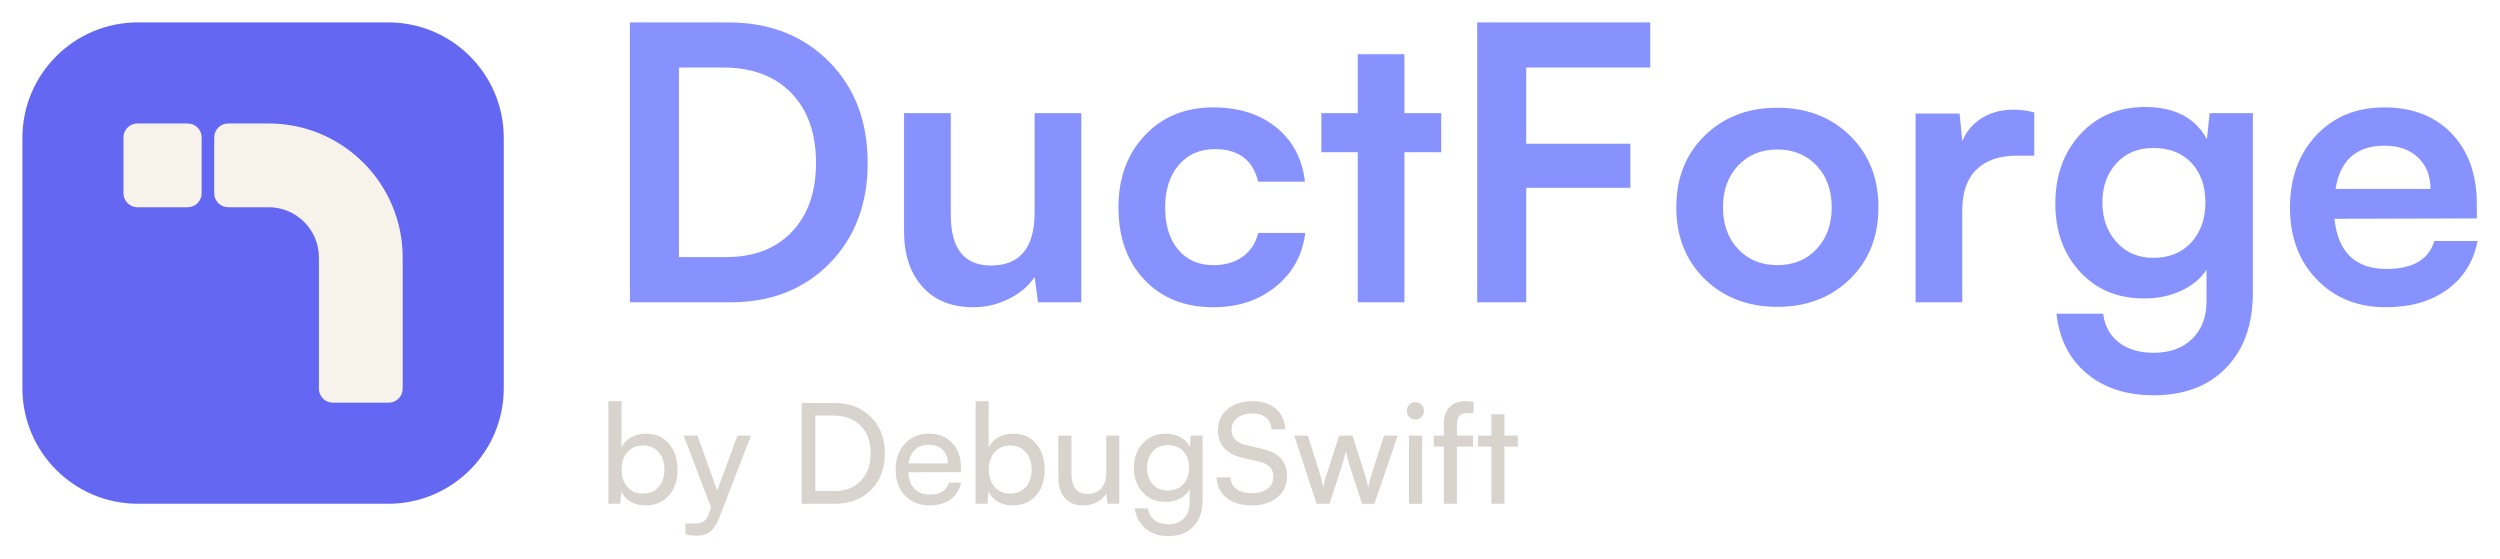
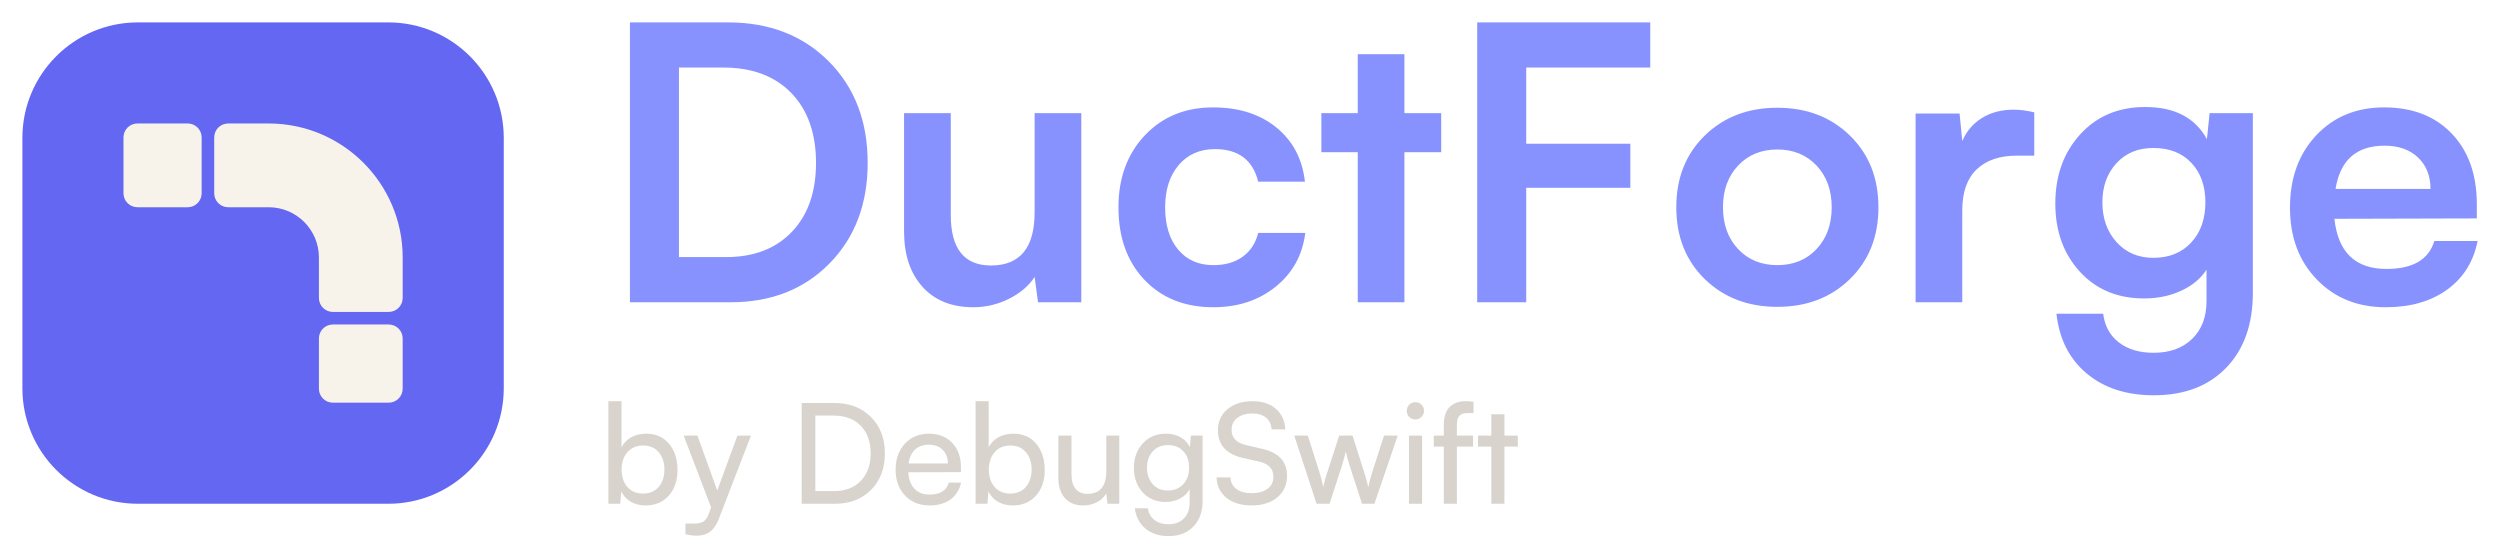
<svg xmlns="http://www.w3.org/2000/svg" viewBox="-5.76 -5.76 643.16 143.68" width="643.16" height="143.68" role="img" aria-label="DuctForge by DebugSwift">
  <path d="M29.722 0L94.118 0A29.722 29.722 0 0 1 123.84 29.722L123.84 94.118A29.722 29.722 0 0 1 94.118 123.84L29.722 123.84A29.722 29.722 0 0 1 0 94.118L0 29.722A29.722 29.722 0 0 1 29.722 0Z" fill="#6467F2" />
-   <path d="M37.5 0L52 0A48 48 0 0 1 100 48L100 95A5 5 0 0 1 95 100L75 100A5 5 0 0 1 70 95L70 48A18 18 0 0 0 52 30L37.5 30A5 5 0 0 1 32.5 25L32.5 5A5 5 0 0 1 37.5 0ZM5 0L23 0A5 5 0 0 1 28 5L28 25A5 5 0 0 1 23 30L5 30A5 5 0 0 1 0 25L0 5A5 5 0 0 1 5 0Z" fill="#F7F3EB" fill-rule="evenodd" transform="translate(26.006 26.006) scale(0.71827)" />
+   <path d="M37.5 0L52 0A48 48 0 0 1 100 48L100 62.5A5 5 0 0 1 95 67.5L75 67.5A5 5 0 0 1 70 62.5L70 48A18 18 0 0 0 52 30L37.5 30A5 5 0 0 1 32.5 25L32.5 5A5 5 0 0 1 37.5 0ZM5 0L23 0A5 5 0 0 1 28 5L28 25A5 5 0 0 1 23 30L5 30A5 5 0 0 1 0 25L0 5A5 5 0 0 1 5 0ZM75 72L95 72A5 5 0 0 1 100 77L100 95A5 5 0 0 1 95 100L75 100A5 5 0 0 1 70 95L70 77A5 5 0 0 1 75 72Z" fill="#F7F3EB" fill-rule="evenodd" transform="translate(26.006 26.006) scale(0.71827)" />
  <path d="M33.88 0L7.98 0L7.98 -72L33.19 -72Q49.15 -72 59.15 -61.95Q69.14 -51.91 69.14 -35.85Q69.14 -19.99 59.34 -10Q49.54 0 33.88 0ZM32.01 -60.38L20.59 -60.38L20.59 -11.62L32.7 -11.62Q43.44 -11.62 49.64 -18.12Q55.85 -24.62 55.85 -35.85Q55.85 -47.28 49.49 -53.83Q43.14 -60.38 32.01 -60.38ZM112.09 -48.66L124.1 -48.66L124.1 0L112.97 0L112.09 -6.5Q109.82 -3.05 105.49 -0.89Q101.15 1.28 96.33 1.28Q87.96 1.28 83.23 -3.99Q78.5 -9.26 78.5 -18.22L78.5 -48.66L90.52 -48.66L90.52 -22.46Q90.52 -9.46 100.86 -9.46Q112.09 -9.46 112.09 -23.15L112.09 -48.66ZM133.66 -24.43Q133.66 -35.75 140.45 -42.94Q147.25 -50.13 157.99 -50.13Q167.93 -50.13 174.29 -44.96Q180.64 -39.79 181.63 -31.03L169.61 -31.03Q167.54 -39.4 158.48 -39.4Q152.67 -39.4 149.17 -35.31Q145.67 -31.22 145.67 -24.43Q145.67 -17.53 149.02 -13.54Q152.37 -9.55 158.08 -9.55Q162.62 -9.55 165.62 -11.72Q168.62 -13.89 169.61 -17.83L181.72 -17.83Q180.64 -9.26 174.09 -3.99Q167.54 1.28 158.08 1.28Q147.05 1.28 140.36 -5.76Q133.66 -12.8 133.66 -24.43ZM207.23 0L195.22 0L195.22 -38.61L185.86 -38.61L185.86 -48.66L195.22 -48.66L195.22 -63.82L207.23 -63.82L207.23 -48.66L216.69 -48.66L216.69 -38.61L207.23 -38.61L207.23 0ZM265.35 -29.45L238.56 -29.45L238.56 0L225.95 0L225.95 -72L270.47 -72L270.47 -60.38L238.56 -60.38L238.56 -40.78L265.35 -40.78L265.35 -29.45ZM284.5 -5.96Q277.17 -13.1 277.17 -24.43Q277.17 -35.75 284.5 -42.89Q291.84 -50.04 303.17 -50.04Q314.5 -50.04 321.83 -42.89Q329.17 -35.75 329.17 -24.43Q329.17 -13.1 321.83 -5.96Q314.5 1.18 303.17 1.18Q291.84 1.18 284.5 -5.96ZM293.07 -35.16Q289.18 -31.03 289.18 -24.43Q289.18 -17.83 293.07 -13.69Q296.96 -9.55 303.17 -9.55Q309.37 -9.55 313.26 -13.69Q317.15 -17.83 317.15 -24.43Q317.15 -31.03 313.26 -35.16Q309.37 -39.3 303.17 -39.3Q296.96 -39.3 293.07 -35.16ZM369.26 -48.85L369.26 -37.72L364.83 -37.72Q358.13 -37.72 354.44 -34.18Q350.74 -30.63 350.74 -23.64L350.74 0L338.73 0L338.73 -48.56L350.05 -48.56L350.74 -41.47Q352.32 -45.21 355.76 -47.38Q359.21 -49.54 363.94 -49.54Q366.5 -49.54 369.26 -48.85ZM374.68 -25.41Q374.68 -36.15 381.08 -43.19Q387.48 -50.23 397.82 -50.23Q409.15 -50.23 413.68 -41.96L414.37 -48.66L425.5 -48.66L425.5 -2.46Q425.5 9.75 418.65 16.84Q411.81 23.93 399.99 23.93Q389.45 23.93 382.75 18.32Q376.05 12.71 374.97 2.95L386.99 2.95Q387.58 7.68 391.03 10.34Q394.47 13 399.99 13Q406.19 13 409.89 9.41Q413.58 5.81 413.58 -0.3L413.58 -8.37Q411.32 -4.92 407.03 -2.95Q402.75 -0.98 397.53 -0.98Q387.28 -0.98 380.98 -7.88Q374.68 -14.77 374.68 -25.41ZM386.79 -25.71Q386.79 -19.5 390.44 -15.46Q394.08 -11.43 399.89 -11.43Q406 -11.43 409.64 -15.37Q413.29 -19.31 413.29 -25.71Q413.29 -32.01 409.69 -35.85Q406.1 -39.69 399.89 -39.69Q393.98 -39.69 390.39 -35.75Q386.79 -31.81 386.79 -25.71ZM459.68 1.28Q448.84 1.28 441.95 -5.86Q435.05 -13 435.05 -24.33Q435.05 -35.75 441.8 -42.94Q448.55 -50.13 459.28 -50.13Q470.22 -50.13 476.67 -43.39Q483.12 -36.64 483.12 -25.21L483.12 -21.57L446.48 -21.47Q447.86 -8.57 459.87 -8.57Q470.02 -8.57 472.19 -15.76L483.32 -15.76Q481.74 -7.78 475.49 -3.25Q469.23 1.28 459.68 1.28ZM459.38 -40.28Q448.55 -40.28 446.77 -29.15L471.2 -29.15Q471.2 -34.18 468 -37.23Q464.8 -40.28 459.38 -40.28Z" fill="#8792FE" transform="translate(148.32 72)" />
  <path d="M5.49 0L2.44 0L2.44 -26.39L5.81 -26.39L5.81 -14.52Q6.67 -16.2 8.34 -17.12Q10 -18.03 12.19 -18.03Q15.88 -18.03 18.05 -15.42Q20.22 -12.8 20.22 -8.68Q20.22 -4.62 17.98 -2.1Q15.74 0.43 11.97 0.43Q9.86 0.43 8.23 -0.5Q6.6 -1.43 5.74 -3.19L5.49 0ZM5.84 -8.82Q5.84 -6.02 7.33 -4.32Q8.82 -2.62 11.36 -2.62Q13.91 -2.62 15.38 -4.34Q16.85 -6.06 16.85 -8.82Q16.85 -11.54 15.38 -13.26Q13.91 -14.99 11.36 -14.99Q8.82 -14.99 7.33 -13.26Q5.84 -11.54 5.84 -8.82ZM22.26 7.85L22.26 5.09L24.52 5.09Q25.96 5.09 26.82 4.62Q27.68 4.16 28.25 2.62L28.86 0.93L21.8 -17.53L25.35 -17.53L30.44 -3.41L35.64 -17.53L39.11 -17.53L30.83 3.94Q29.94 6.17 28.59 7.19Q27.25 8.21 25.2 8.21Q23.77 8.21 22.26 7.85ZM60.73 0L52.16 0L52.16 -25.92L60.59 -25.92Q66.4 -25.92 69.98 -22.33Q73.57 -18.75 73.57 -12.94Q73.57 -7.17 70.02 -3.59Q66.47 0 60.73 0ZM60.34 -22.69L55.68 -22.69L55.68 -3.26L60.48 -3.26Q64.82 -3.26 67.36 -5.88Q69.91 -8.5 69.91 -12.94Q69.91 -17.46 67.35 -20.08Q64.78 -22.69 60.34 -22.69ZM85.04 0.43Q81.17 0.43 78.75 -2.12Q76.33 -4.66 76.33 -8.75Q76.33 -12.87 78.71 -15.45Q81.09 -18.03 84.89 -18.03Q88.62 -18.03 90.88 -15.67Q93.14 -13.3 93.14 -9.39L93.14 -8.14L79.59 -8.1Q79.77 -5.34 81.18 -3.85Q82.6 -2.37 85.11 -2.37Q89.12 -2.37 90.02 -5.45L93.18 -5.45Q92.53 -2.62 90.42 -1.09Q88.3 0.43 85.04 0.43ZM84.89 -15.2Q82.71 -15.2 81.35 -13.95Q79.98 -12.69 79.66 -10.36L89.77 -10.36Q89.77 -12.55 88.44 -13.87Q87.12 -15.2 84.89 -15.2ZM99.95 0L96.9 0L96.9 -26.39L100.27 -26.39L100.27 -14.52Q101.13 -16.2 102.8 -17.12Q104.47 -18.03 106.66 -18.03Q110.35 -18.03 112.52 -15.42Q114.69 -12.8 114.69 -8.68Q114.69 -4.62 112.45 -2.1Q110.2 0.43 106.44 0.43Q104.33 0.43 102.69 -0.5Q101.06 -1.43 100.2 -3.19L99.95 0ZM100.31 -8.82Q100.31 -6.02 101.8 -4.32Q103.29 -2.62 105.83 -2.62Q108.38 -2.62 109.85 -4.34Q111.32 -6.06 111.32 -8.82Q111.32 -11.54 109.85 -13.26Q108.38 -14.99 105.83 -14.99Q103.29 -14.99 101.8 -13.26Q100.31 -11.54 100.31 -8.82ZM130.53 -17.53L133.87 -17.53L133.87 0L130.85 0L130.5 -2.65Q129.74 -1.25 128.13 -0.41Q126.52 0.43 124.58 0.43Q121.57 0.43 119.88 -1.47Q118.2 -3.37 118.2 -6.63L118.2 -17.53L121.57 -17.53L121.57 -7.74Q121.57 -2.55 125.76 -2.55Q128.09 -2.55 129.31 -4.02Q130.53 -5.49 130.53 -8.28L130.53 -17.53ZM137.63 -9.21Q137.63 -13.01 139.91 -15.52Q142.18 -18.03 145.91 -18.03Q148.03 -18.03 149.62 -17.12Q151.22 -16.2 152.04 -14.56L152.29 -17.53L155.3 -17.53L155.3 -0.72Q155.3 3.44 152.92 5.88Q150.54 8.32 146.52 8.32Q142.94 8.32 140.64 6.42Q138.35 4.52 137.85 1.18L141.22 1.18Q141.54 3.12 142.94 4.19Q144.33 5.27 146.52 5.27Q149 5.27 150.48 3.78Q151.97 2.29 151.97 -0.22L151.97 -3.73Q151.11 -2.19 149.48 -1.33Q147.85 -0.47 145.77 -0.47Q142.11 -0.47 139.87 -2.96Q137.63 -5.45 137.63 -9.21ZM141 -9.29Q141 -6.74 142.45 -5.07Q143.9 -3.41 146.34 -3.41Q148.85 -3.41 150.34 -5.04Q151.83 -6.67 151.83 -9.29Q151.83 -11.87 150.38 -13.48Q148.92 -15.09 146.38 -15.09Q143.9 -15.09 142.45 -13.44Q141 -11.79 141 -9.29ZM159.25 -18.93Q159.25 -22.26 161.7 -24.32Q164.16 -26.39 168.18 -26.39Q171.87 -26.39 174.13 -24.45Q176.39 -22.51 176.6 -19.14L173.05 -19.14Q172.91 -21.08 171.62 -22.16Q170.33 -23.23 168.14 -23.23Q165.7 -23.23 164.23 -22.08Q162.76 -20.94 162.76 -19.04Q162.76 -15.99 166.38 -15.13L170.65 -14.13Q177.03 -12.66 177.03 -7.21Q177.03 -3.73 174.54 -1.65Q172.05 0.43 167.89 0.43Q163.91 0.43 161.47 -1.51Q159.03 -3.44 158.89 -6.78L162.48 -6.78Q162.55 -4.91 164 -3.82Q165.45 -2.72 167.89 -2.72Q170.47 -2.72 171.99 -3.85Q173.52 -4.98 173.52 -6.92Q173.52 -10 169.93 -10.83L165.67 -11.79Q159.25 -13.26 159.25 -18.93ZM184.63 0L178.89 -17.53L182.37 -17.53L185.28 -8.42Q185.92 -6.31 186.35 -4.27Q186.67 -6.06 187.5 -8.42L190.44 -17.53L193.88 -17.53L196.78 -8.42Q197.39 -6.56 197.93 -4.27Q198.36 -6.27 199.04 -8.42L201.98 -17.53L205.5 -17.53L199.51 0L196.32 0L193.27 -9.39Q192.45 -11.9 192.16 -13.48Q191.91 -12.33 191.01 -9.36L187.96 0L184.63 0ZM207.83 -23.91Q207.83 -24.84 208.47 -25.49Q209.12 -26.14 210.05 -26.14Q210.98 -26.14 211.63 -25.49Q212.27 -24.84 212.27 -23.91Q212.27 -23.02 211.63 -22.35Q210.98 -21.69 210.05 -21.69Q209.12 -21.69 208.47 -22.35Q207.83 -23.02 207.83 -23.91ZM208.4 0L208.4 -17.53L211.77 -17.53L211.77 0L208.4 0ZM214.78 -17.53L217.36 -17.53L217.36 -20.33Q217.36 -23.41 218.87 -24.9Q220.37 -26.39 222.92 -26.39Q224.1 -26.39 225 -26.24L225 -23.34L223.49 -23.34Q221.95 -23.34 221.34 -22.6Q220.73 -21.87 220.73 -20.33L220.73 -17.53L224.89 -17.53L224.89 -14.7L220.73 -14.7L220.73 0L217.36 0L217.36 -14.7L214.78 -14.7L214.78 -17.53ZM232.96 0L229.59 0L229.59 -14.7L226.15 -14.7L226.15 -17.53L229.59 -17.53L229.59 -23.02L232.96 -23.02L232.96 -17.53L236.4 -17.53L236.4 -14.7L232.96 -14.7L232.96 0Z" fill="#D8D4CD" transform="translate(148.32 123.84)" />
</svg>
